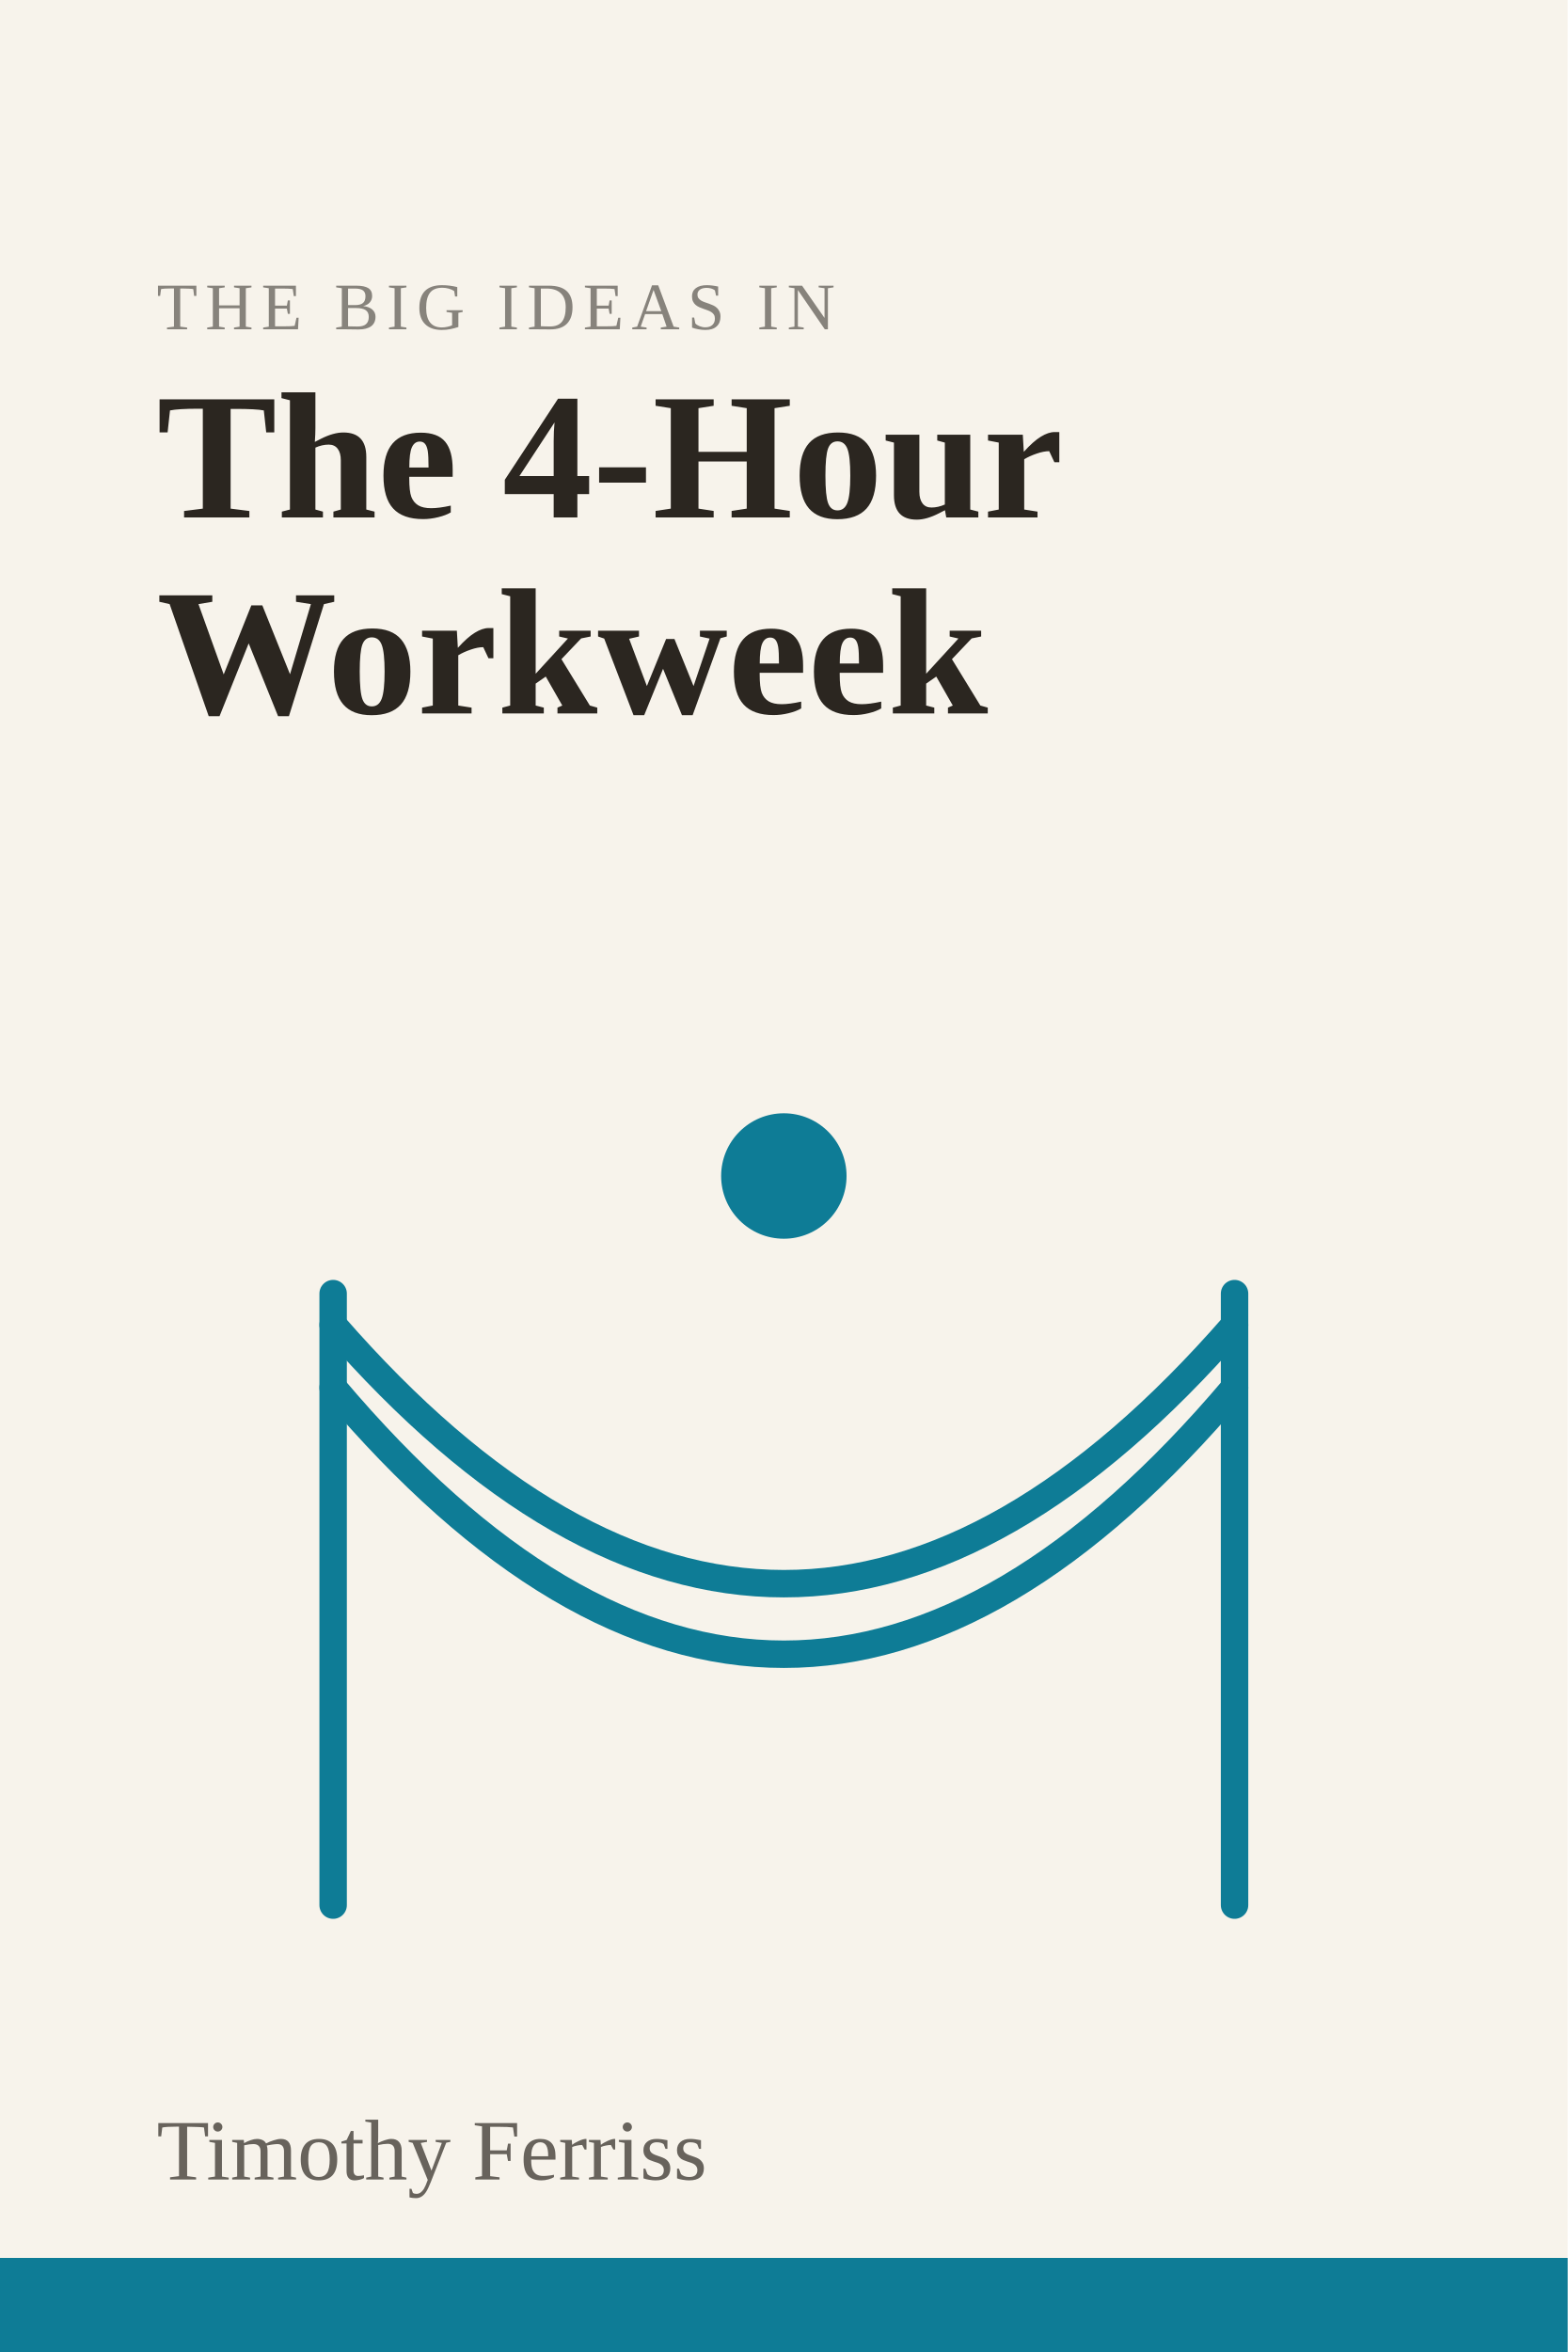
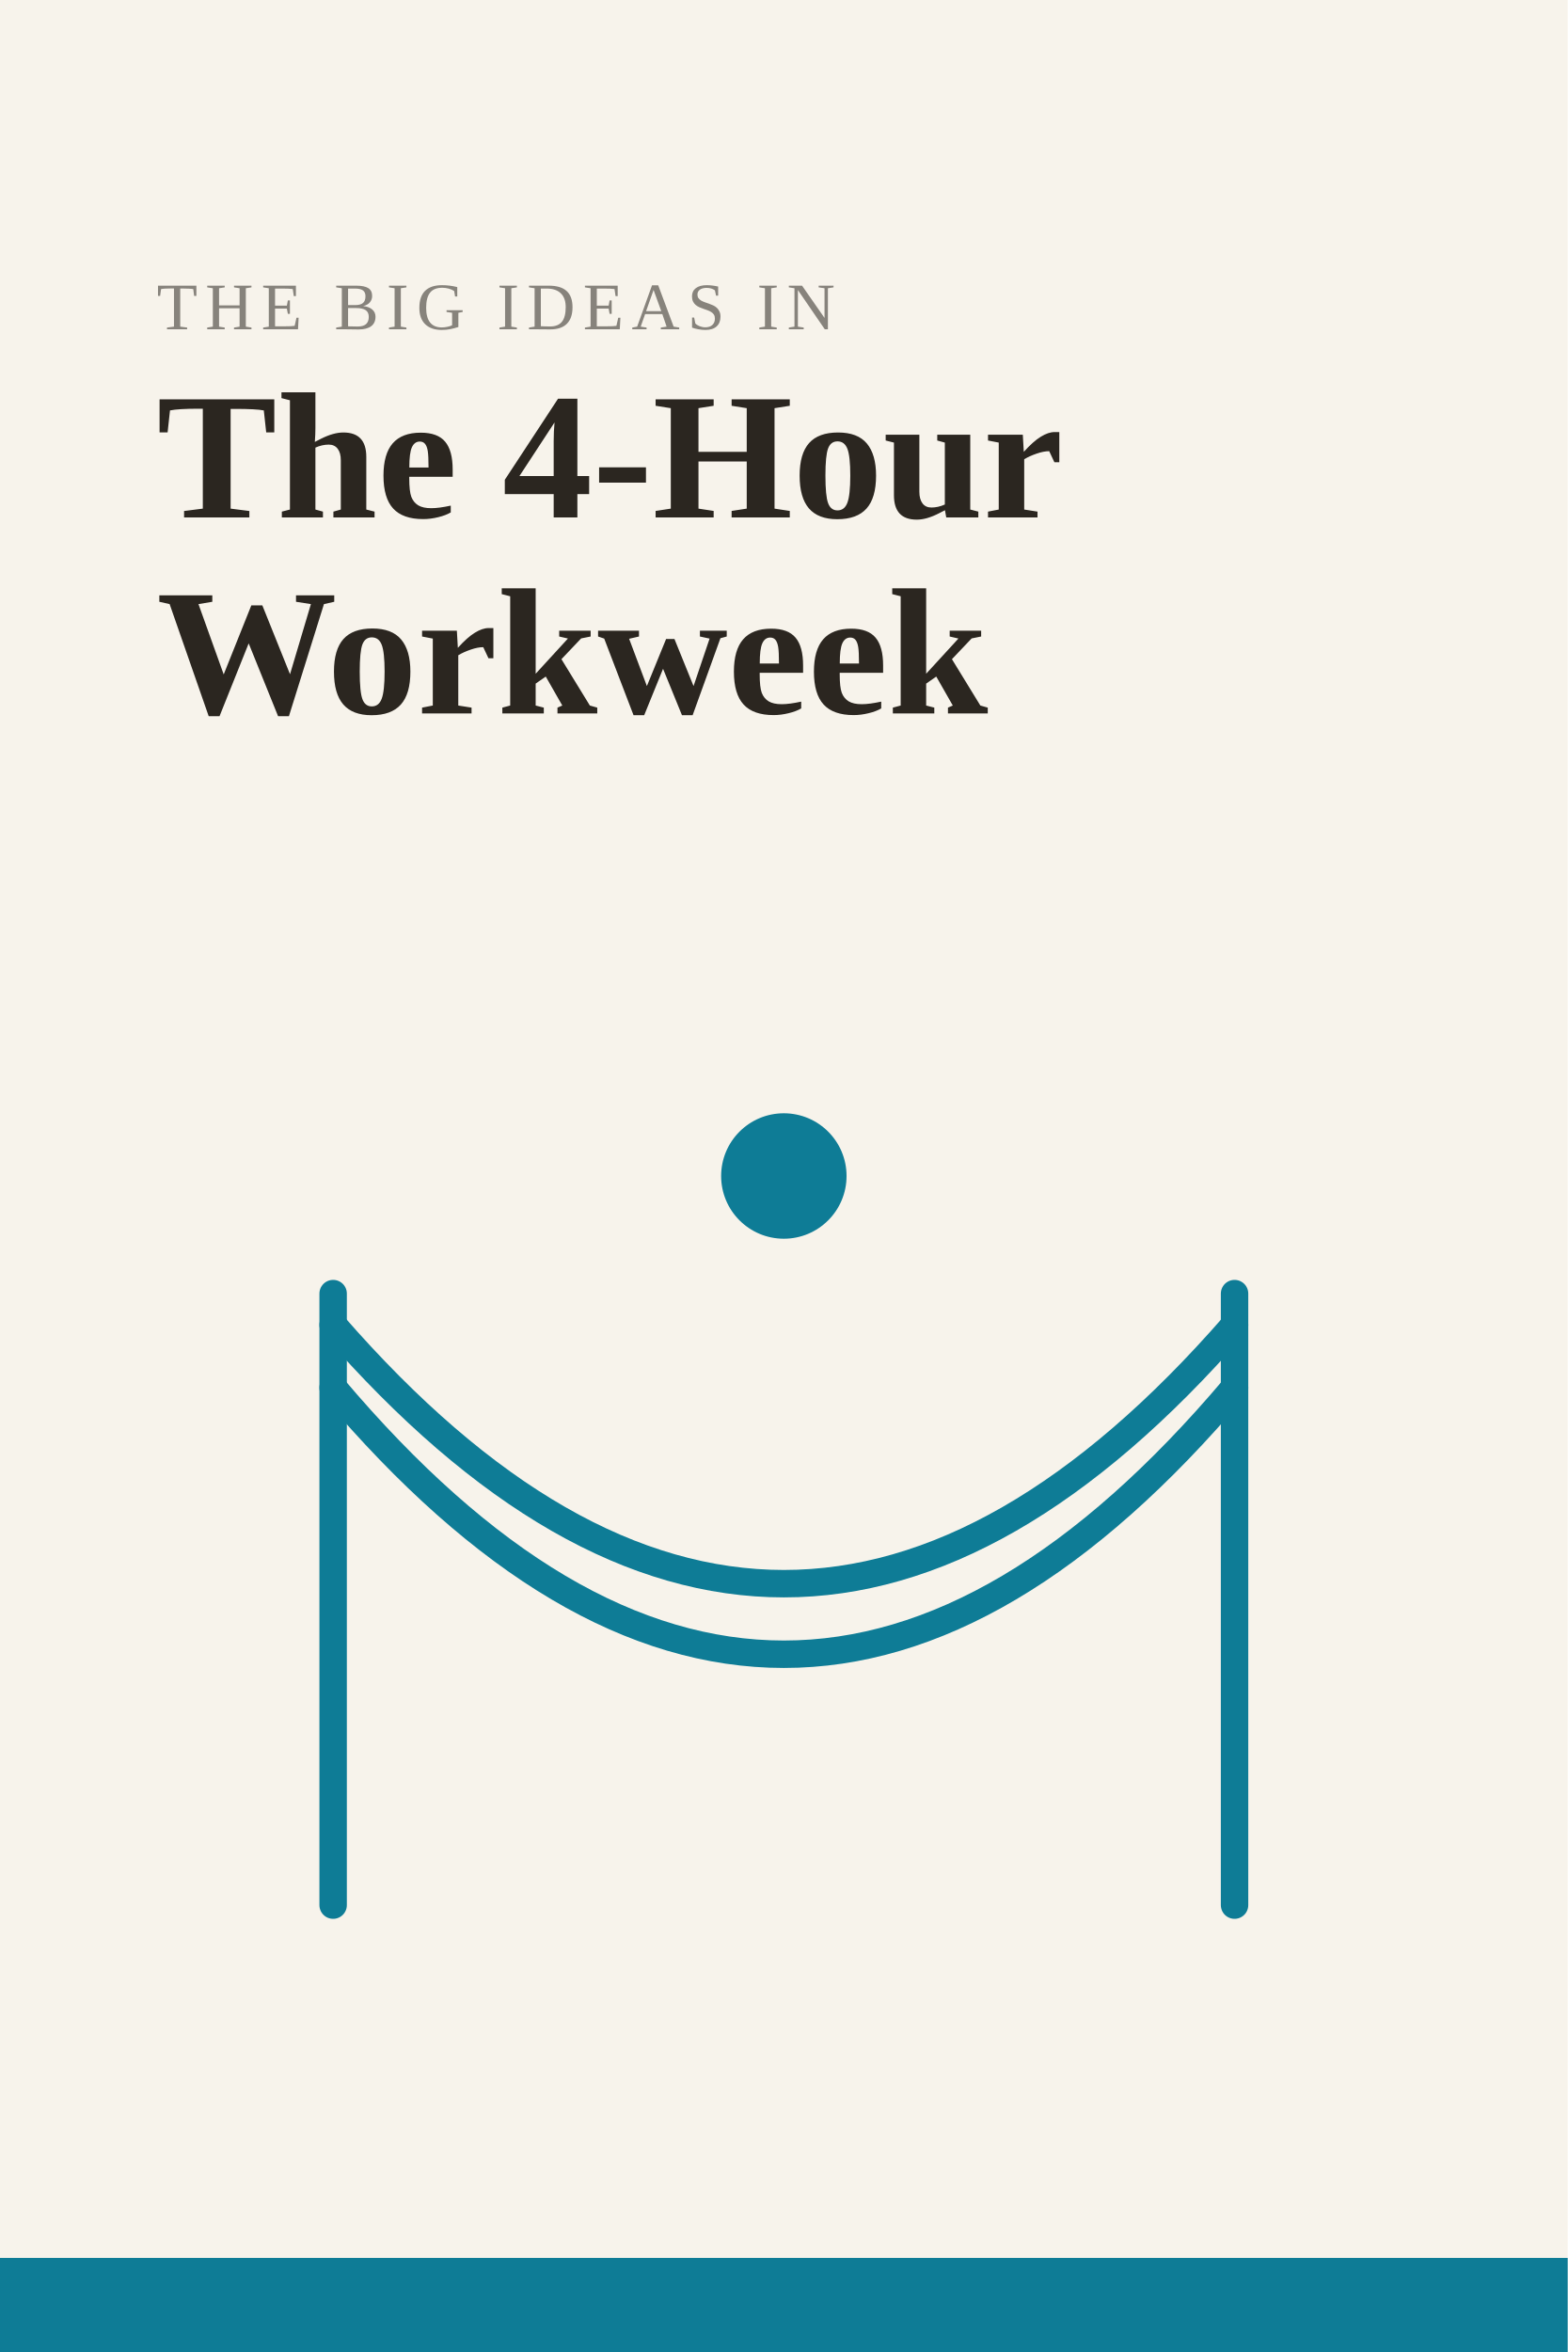
<svg xmlns="http://www.w3.org/2000/svg" viewBox="0 0 400 600" width="400" height="600">
  <rect width="400" height="600" fill="#F7F3EB" />
  <text x="40" y="84" font-family="Georgia, 'Times New Roman', serif" font-size="17" letter-spacing="2" fill="#2B2620" opacity="0.55">THE BIG IDEAS IN</text>
  <text x="40" y="132" font-family="Georgia, 'Times New Roman', serif" font-size="46" font-weight="600" fill="#2B2620">The 4-Hour</text>
  <text x="40" y="182" font-family="Georgia, 'Times New Roman', serif" font-size="46" font-weight="600" fill="#2B2620">Workweek</text>
  <circle cx="200" cy="300" r="16" fill="#0E7C96" />
  <g fill="none" stroke="#0E7C96" stroke-width="7" stroke-linecap="round" stroke-linejoin="round">
    <line x1="85" y1="330" x2="85" y2="486" />
    <line x1="315" y1="330" x2="315" y2="486" />
    <path d="M85,338 Q200,470 315,338" />
    <path d="M85,354 Q200,490 315,354" />
  </g>
-   <text x="40" y="556" font-family="Georgia, 'Times New Roman', serif" font-size="22" fill="#2B2620" opacity="0.7">Timothy Ferriss</text>
  <rect x="0" y="576" width="400" height="24" fill="#0E7C96" />
</svg>
